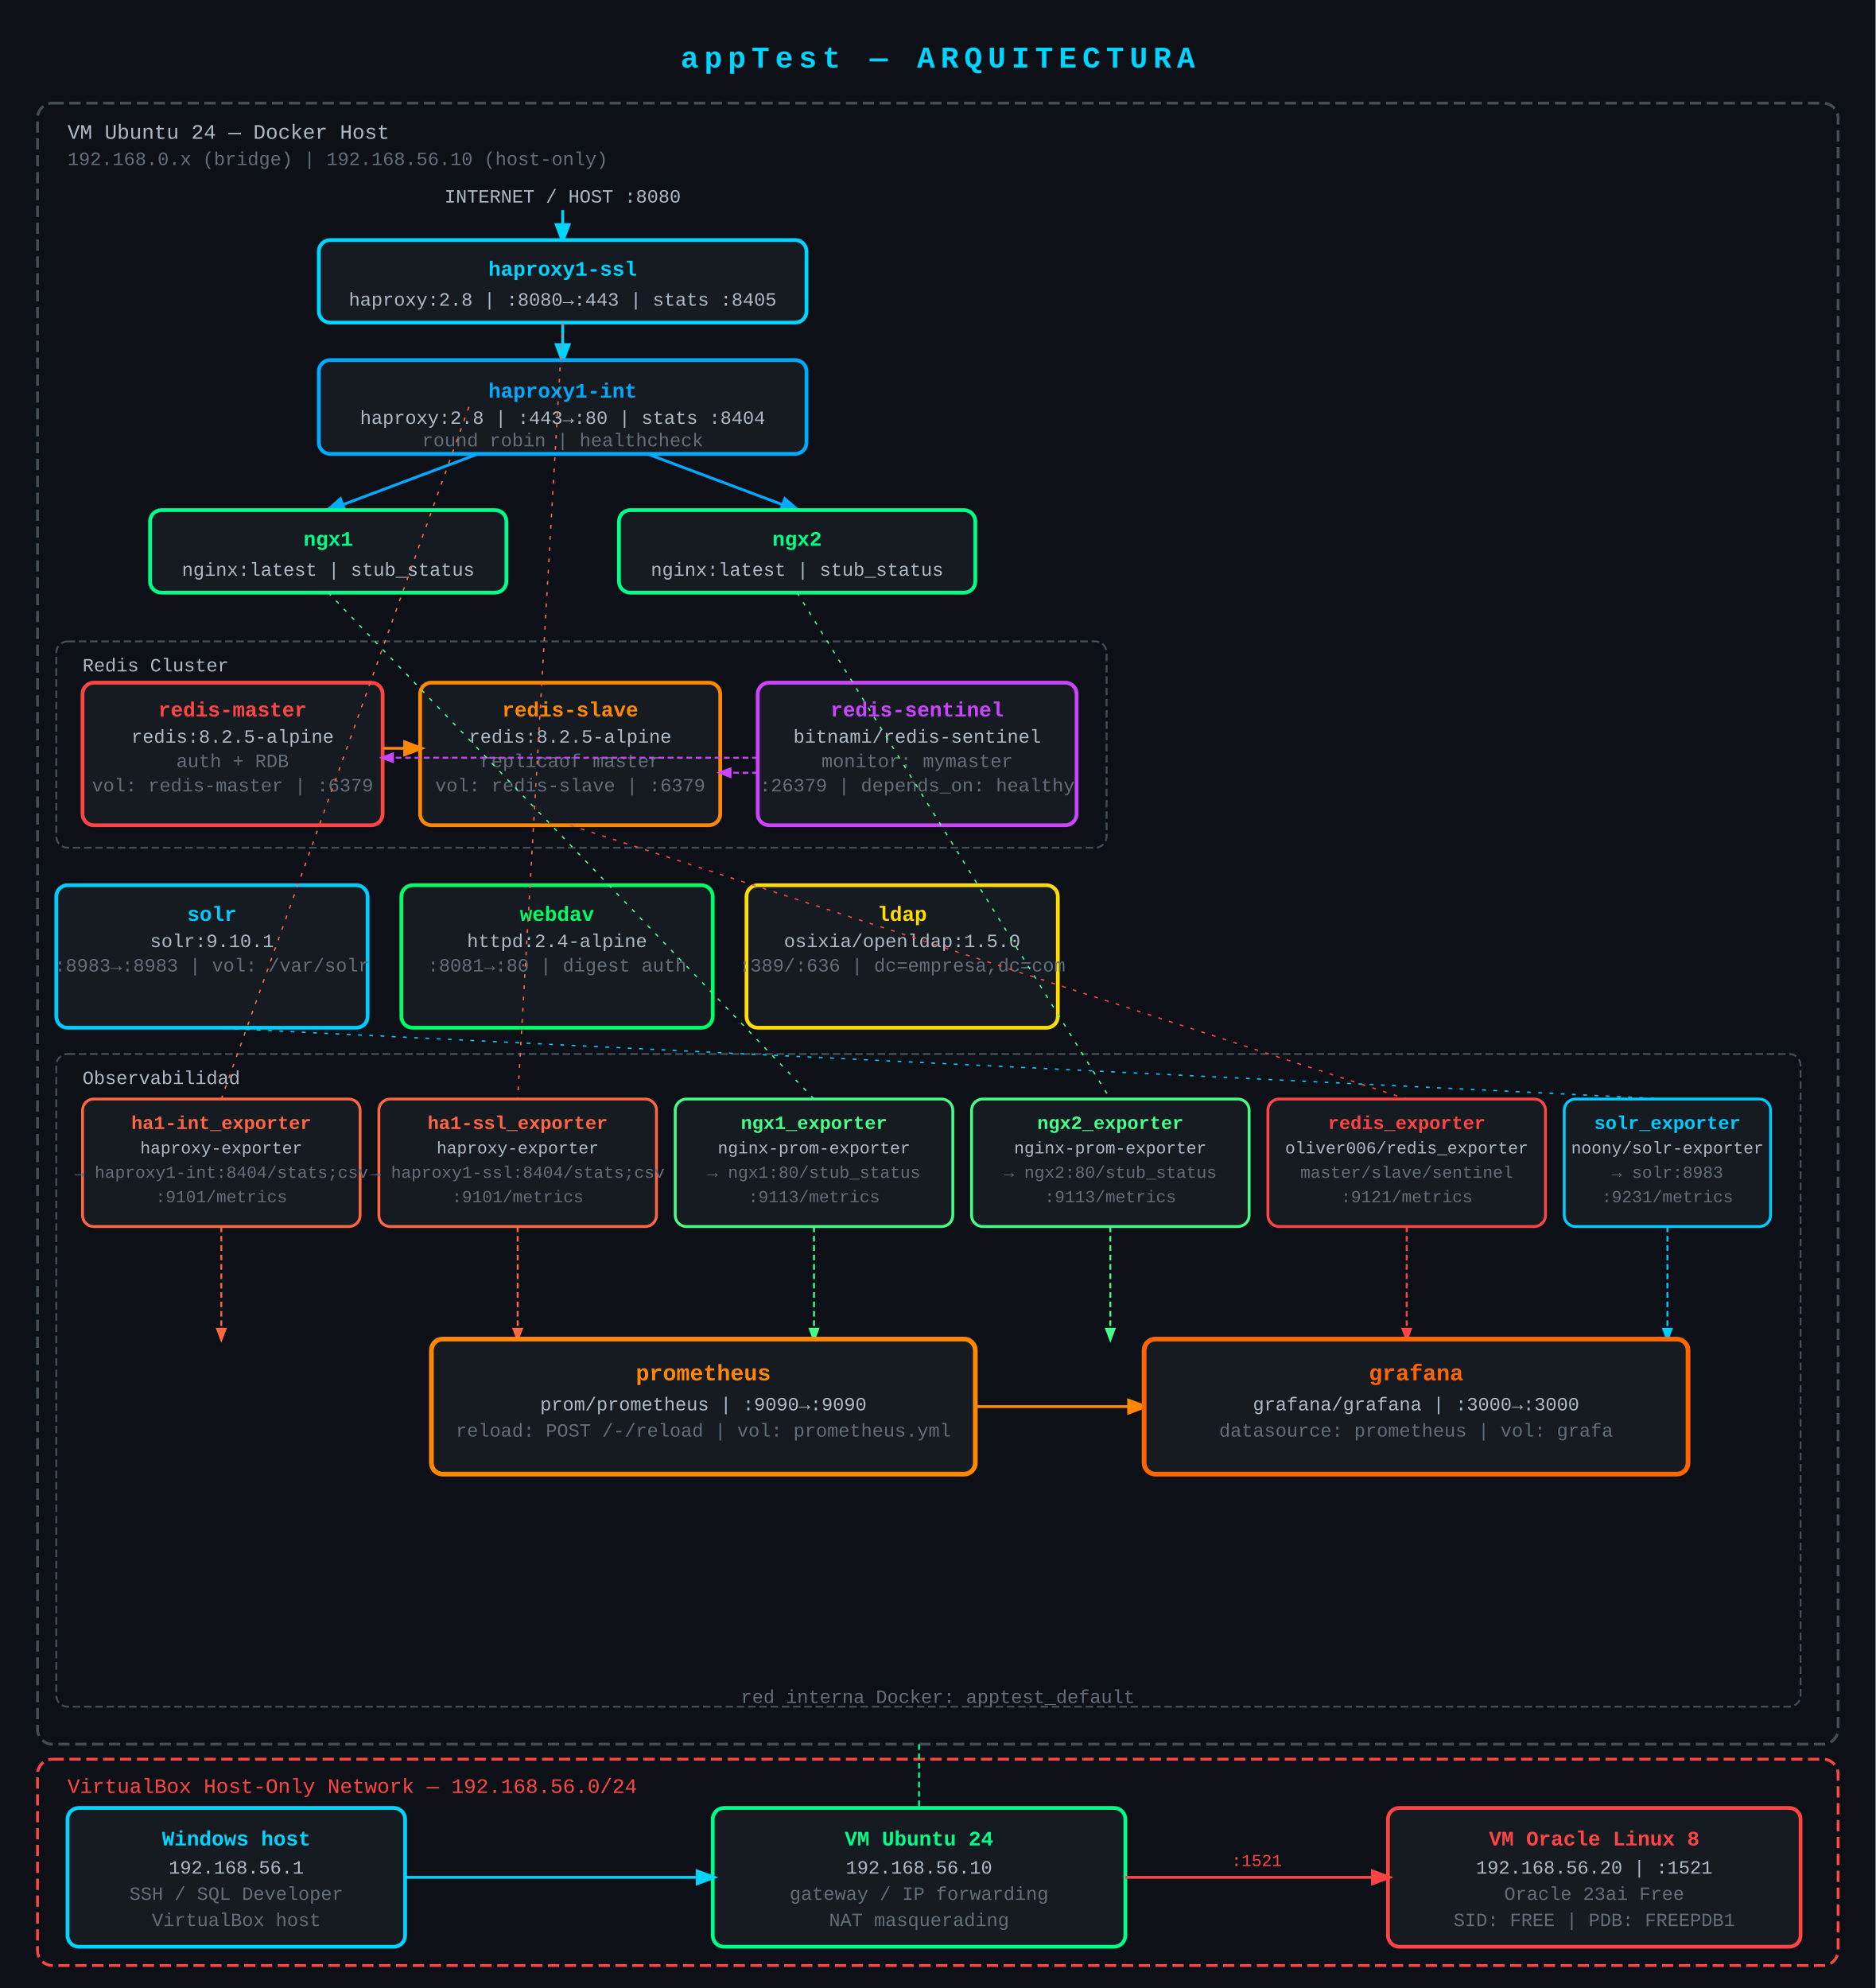
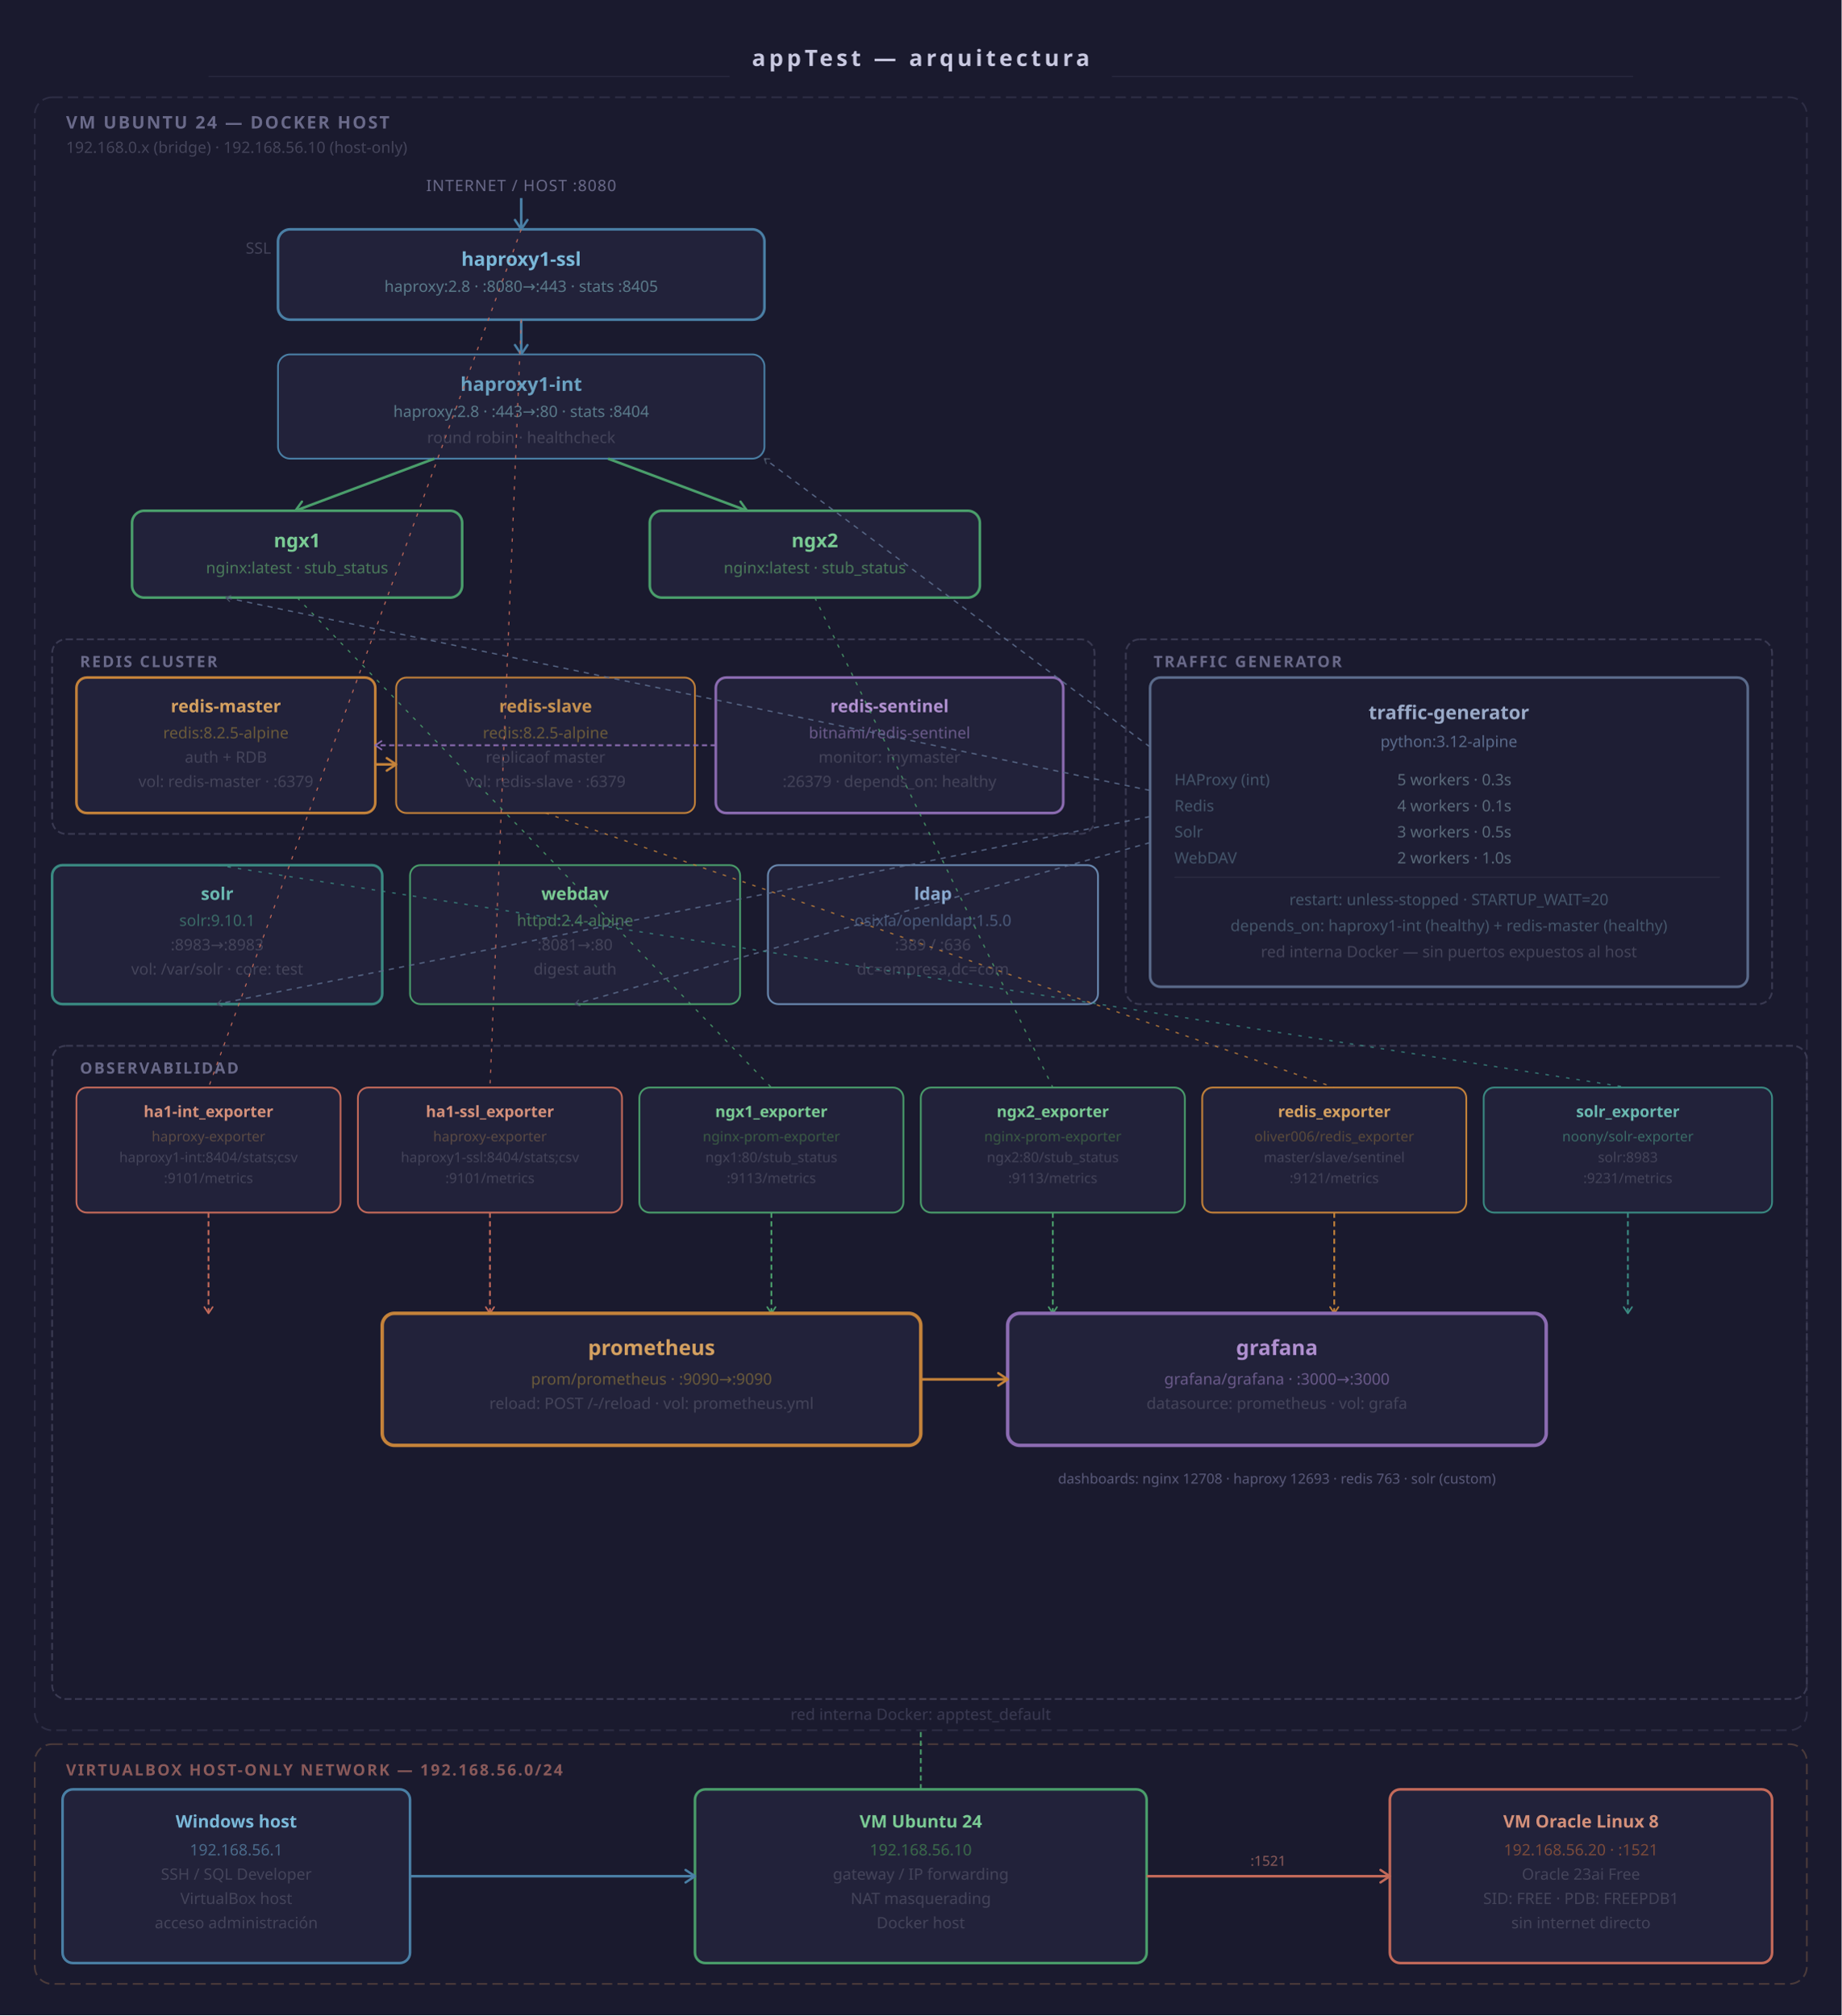
- <svg xmlns="http://www.w3.org/2000/svg" viewBox="0 0 1000 1060" font-family="'Courier New', monospace">
-   <rect width="1000" height="1060" fill="#0d1117" />
-   <text x="500" y="36" text-anchor="middle" font-size="16" font-weight="bold" fill="#00d4ff" letter-spacing="3">appTest — ARQUITECTURA</text>
-   <rect x="20" y="55" width="960" height="875" rx="8" fill="none" stroke="#444d56" stroke-width="1.5" stroke-dasharray="6,3" />
-   <text x="36" y="74" font-size="11" fill="#adbac7">VM Ubuntu 24 — Docker Host</text>
-   <text x="36" y="88" font-size="10" fill="#636e7b">192.168.0.x (bridge)  |  192.168.56.10 (host-only)</text>
-   <text x="300" y="108" text-anchor="middle" font-size="10" fill="#adbac7">INTERNET / HOST :8080</text>
-   <line x1="300" y1="112" x2="300" y2="128" stroke="#00d4ff" stroke-width="1.5" marker-end="url(#arr-cyan)" />
-   <rect x="170" y="128" width="260" height="44" rx="6" fill="#161b22" stroke="#00d4ff" stroke-width="2" />
-   <text x="300" y="147" text-anchor="middle" font-size="11" font-weight="bold" fill="#00d4ff">haproxy1-ssl</text>
-   <text x="300" y="163" text-anchor="middle" font-size="10" fill="#adbac7">haproxy:2.8  |  :8080→:443  |  stats :8405</text>
-   <line x1="300" y1="172" x2="300" y2="192" stroke="#00d4ff" stroke-width="1.5" marker-end="url(#arr-cyan)" />
-   <rect x="170" y="192" width="260" height="50" rx="6" fill="#161b22" stroke="#00aaff" stroke-width="2" />
-   <text x="300" y="212" text-anchor="middle" font-size="11" font-weight="bold" fill="#00aaff">haproxy1-int</text>
-   <text x="300" y="226" text-anchor="middle" font-size="10" fill="#adbac7">haproxy:2.8  |  :443→:80  |  stats :8404</text>
-   <text x="300" y="238" text-anchor="middle" font-size="10" fill="#636e7b">round robin  |  healthcheck</text>
-   <line x1="255" y1="242" x2="175" y2="272" stroke="#00aaff" stroke-width="1.5" marker-end="url(#arr-blue)" />
-   <line x1="345" y1="242" x2="425" y2="272" stroke="#00aaff" stroke-width="1.5" marker-end="url(#arr-blue)" />
-   <rect x="80" y="272" width="190" height="44" rx="6" fill="#161b22" stroke="#00ff88" stroke-width="2" />
-   <text x="175" y="291" text-anchor="middle" font-size="11" font-weight="bold" fill="#00ff88">ngx1</text>
-   <text x="175" y="307" text-anchor="middle" font-size="10" fill="#adbac7">nginx:latest  |  stub_status</text>
-   <rect x="330" y="272" width="190" height="44" rx="6" fill="#161b22" stroke="#00ff88" stroke-width="2" />
-   <text x="425" y="291" text-anchor="middle" font-size="11" font-weight="bold" fill="#00ff88">ngx2</text>
-   <text x="425" y="307" text-anchor="middle" font-size="10" fill="#adbac7">nginx:latest  |  stub_status</text>
-   <rect x="30" y="342" width="560" height="110" rx="6" fill="none" stroke="#444d56" stroke-width="1" stroke-dasharray="4,2" />
-   <text x="44" y="358" font-size="10" fill="#adbac7">Redis Cluster</text>
-   <rect x="44" y="364" width="160" height="76" rx="6" fill="#161b22" stroke="#ff4444" stroke-width="2" />
-   <text x="124" y="382" text-anchor="middle" font-size="11" font-weight="bold" fill="#ff4444">redis-master</text>
-   <text x="124" y="396" text-anchor="middle" font-size="10" fill="#adbac7">redis:8.2.5-alpine</text>
-   <text x="124" y="409" text-anchor="middle" font-size="10" fill="#636e7b">auth + RDB</text>
-   <text x="124" y="422" text-anchor="middle" font-size="10" fill="#636e7b">vol: redis-master  |  :6379</text>
-   <rect x="224" y="364" width="160" height="76" rx="6" fill="#161b22" stroke="#ff8800" stroke-width="2" />
-   <text x="304" y="382" text-anchor="middle" font-size="11" font-weight="bold" fill="#ff8800">redis-slave</text>
-   <text x="304" y="396" text-anchor="middle" font-size="10" fill="#adbac7">redis:8.2.5-alpine</text>
-   <text x="304" y="409" text-anchor="middle" font-size="10" fill="#636e7b">replicaof master</text>
-   <text x="304" y="422" text-anchor="middle" font-size="10" fill="#636e7b">vol: redis-slave  |  :6379</text>
-   <rect x="404" y="364" width="170" height="76" rx="6" fill="#161b22" stroke="#cc44ff" stroke-width="2" />
-   <text x="489" y="382" text-anchor="middle" font-size="11" font-weight="bold" fill="#cc44ff">redis-sentinel</text>
-   <text x="489" y="396" text-anchor="middle" font-size="10" fill="#adbac7">bitnami/redis-sentinel</text>
-   <text x="489" y="409" text-anchor="middle" font-size="10" fill="#636e7b">monitor: mymaster</text>
-   <text x="489" y="422" text-anchor="middle" font-size="10" fill="#636e7b">:26379  |  depends_on: healthy</text>
-   <line x1="404" y1="404" x2="204" y2="404" stroke="#cc44ff" stroke-width="1" stroke-dasharray="3,2" marker-end="url(#arr-purple)" />
-   <line x1="404" y1="412" x2="384" y2="412" stroke="#cc44ff" stroke-width="1" stroke-dasharray="3,2" marker-end="url(#arr-purple)" />
-   <line x1="204" y1="399" x2="224" y2="399" stroke="#ff8800" stroke-width="1.5" marker-end="url(#arr-orange)" />
-   <rect x="30" y="472" width="166" height="76" rx="6" fill="#161b22" stroke="#00ccff" stroke-width="2" />
-   <text x="113" y="491" text-anchor="middle" font-size="11" font-weight="bold" fill="#00ccff">solr</text>
-   <text x="113" y="505" text-anchor="middle" font-size="10" fill="#adbac7">solr:9.10.1</text>
-   <text x="113" y="518" text-anchor="middle" font-size="10" fill="#636e7b">:8983→:8983  |  vol: /var/solr</text>
-   <rect x="214" y="472" width="166" height="76" rx="6" fill="#161b22" stroke="#00ff66" stroke-width="2" />
-   <text x="297" y="491" text-anchor="middle" font-size="11" font-weight="bold" fill="#00ff66">webdav</text>
-   <text x="297" y="505" text-anchor="middle" font-size="10" fill="#adbac7">httpd:2.4-alpine</text>
-   <text x="297" y="518" text-anchor="middle" font-size="10" fill="#636e7b">:8081→:80  |  digest auth</text>
-   <rect x="398" y="472" width="166" height="76" rx="6" fill="#161b22" stroke="#ffdd00" stroke-width="2" />
-   <text x="481" y="491" text-anchor="middle" font-size="11" font-weight="bold" fill="#ffdd00">ldap</text>
-   <text x="481" y="505" text-anchor="middle" font-size="10" fill="#adbac7">osixia/openldap:1.5.0</text>
-   <text x="481" y="518" text-anchor="middle" font-size="10" fill="#636e7b">:389/:636  |  dc=empresa,dc=com</text>
-   <rect x="30" y="562" width="930" height="348" rx="6" fill="none" stroke="#444d56" stroke-width="1" stroke-dasharray="4,2" />
-   <text x="44" y="578" font-size="10" fill="#adbac7">Observabilidad</text>
-   <rect x="44" y="586" width="148" height="68" rx="6" fill="#161b22" stroke="#ff6644" stroke-width="1.5" />
-   <text x="118" y="602" text-anchor="middle" font-size="10" font-weight="bold" fill="#ff6644">ha1-int_exporter</text>
-   <text x="118" y="615" text-anchor="middle" font-size="9" fill="#adbac7">haproxy-exporter</text>
-   <text x="118" y="628" text-anchor="middle" font-size="9" fill="#636e7b">→ haproxy1-int:8404/stats;csv</text>
-   <text x="118" y="641" text-anchor="middle" font-size="9" fill="#636e7b">:9101/metrics</text>
-   <rect x="202" y="586" width="148" height="68" rx="6" fill="#161b22" stroke="#ff6644" stroke-width="1.5" />
-   <text x="276" y="602" text-anchor="middle" font-size="10" font-weight="bold" fill="#ff6644">ha1-ssl_exporter</text>
-   <text x="276" y="615" text-anchor="middle" font-size="9" fill="#adbac7">haproxy-exporter</text>
-   <text x="276" y="628" text-anchor="middle" font-size="9" fill="#636e7b">→ haproxy1-ssl:8404/stats;csv</text>
-   <text x="276" y="641" text-anchor="middle" font-size="9" fill="#636e7b">:9101/metrics</text>
-   <rect x="360" y="586" width="148" height="68" rx="6" fill="#161b22" stroke="#44ff88" stroke-width="1.5" />
-   <text x="434" y="602" text-anchor="middle" font-size="10" font-weight="bold" fill="#44ff88">ngx1_exporter</text>
-   <text x="434" y="615" text-anchor="middle" font-size="9" fill="#adbac7">nginx-prom-exporter</text>
-   <text x="434" y="628" text-anchor="middle" font-size="9" fill="#636e7b">→ ngx1:80/stub_status</text>
-   <text x="434" y="641" text-anchor="middle" font-size="9" fill="#636e7b">:9113/metrics</text>
-   <rect x="518" y="586" width="148" height="68" rx="6" fill="#161b22" stroke="#44ff88" stroke-width="1.5" />
-   <text x="592" y="602" text-anchor="middle" font-size="10" font-weight="bold" fill="#44ff88">ngx2_exporter</text>
-   <text x="592" y="615" text-anchor="middle" font-size="9" fill="#adbac7">nginx-prom-exporter</text>
-   <text x="592" y="628" text-anchor="middle" font-size="9" fill="#636e7b">→ ngx2:80/stub_status</text>
-   <text x="592" y="641" text-anchor="middle" font-size="9" fill="#636e7b">:9113/metrics</text>
-   <rect x="676" y="586" width="148" height="68" rx="6" fill="#161b22" stroke="#ff4444" stroke-width="1.5" />
-   <text x="750" y="602" text-anchor="middle" font-size="10" font-weight="bold" fill="#ff4444">redis_exporter</text>
-   <text x="750" y="615" text-anchor="middle" font-size="9" fill="#adbac7">oliver006/redis_exporter</text>
-   <text x="750" y="628" text-anchor="middle" font-size="9" fill="#636e7b">master/slave/sentinel</text>
-   <text x="750" y="641" text-anchor="middle" font-size="9" fill="#636e7b">:9121/metrics</text>
-   <rect x="834" y="586" width="110" height="68" rx="6" fill="#161b22" stroke="#00ccff" stroke-width="1.5" />
-   <text x="889" y="602" text-anchor="middle" font-size="10" font-weight="bold" fill="#00ccff">solr_exporter</text>
-   <text x="889" y="615" text-anchor="middle" font-size="9" fill="#adbac7">noony/solr-exporter</text>
-   <text x="889" y="628" text-anchor="middle" font-size="9" fill="#636e7b">→ solr:8983</text>
-   <text x="889" y="641" text-anchor="middle" font-size="9" fill="#636e7b">:9231/metrics</text>
-   <line x1="118" y1="654" x2="118" y2="714" stroke="#ff6644" stroke-width="1" stroke-dasharray="3,2" marker-end="url(#arr-red)" />
-   <line x1="276" y1="654" x2="276" y2="714" stroke="#ff6644" stroke-width="1" stroke-dasharray="3,2" marker-end="url(#arr-red)" />
-   <line x1="434" y1="654" x2="434" y2="714" stroke="#44ff88" stroke-width="1" stroke-dasharray="3,2" marker-end="url(#arr-green)" />
-   <line x1="592" y1="654" x2="592" y2="714" stroke="#44ff88" stroke-width="1" stroke-dasharray="3,2" marker-end="url(#arr-green)" />
-   <line x1="750" y1="654" x2="750" y2="714" stroke="#ff4444" stroke-width="1" stroke-dasharray="3,2" marker-end="url(#arr-red2)" />
-   <line x1="889" y1="654" x2="889" y2="714" stroke="#00ccff" stroke-width="1" stroke-dasharray="3,2" marker-end="url(#arr-cyan2)" />
-   <rect x="230" y="714" width="290" height="72" rx="6" fill="#161b22" stroke="#ff8800" stroke-width="2.5" />
-   <text x="375" y="736" text-anchor="middle" font-size="12" font-weight="bold" fill="#ff8800">prometheus</text>
-   <text x="375" y="752" text-anchor="middle" font-size="10" fill="#adbac7">prom/prometheus  |  :9090→:9090</text>
-   <text x="375" y="766" text-anchor="middle" font-size="10" fill="#636e7b">reload: POST /-/reload  |  vol: prometheus.yml</text>
-   <line x1="520" y1="750" x2="610" y2="750" stroke="#ff8800" stroke-width="1.5" marker-end="url(#arr-orange)" />
-   <rect x="610" y="714" width="290" height="72" rx="6" fill="#161b22" stroke="#ff6600" stroke-width="2.5" />
-   <text x="755" y="736" text-anchor="middle" font-size="12" font-weight="bold" fill="#ff6600">grafana</text>
-   <text x="755" y="752" text-anchor="middle" font-size="10" fill="#adbac7">grafana/grafana  |  :3000→:3000</text>
-   <text x="755" y="766" text-anchor="middle" font-size="10" fill="#636e7b">datasource: prometheus  |  vol: grafa</text>
-   <line x1="250" y1="217" x2="118" y2="586" stroke="#ff6644" stroke-width="0.7" stroke-dasharray="2,4" />
-   <line x1="300" y1="172" x2="276" y2="586" stroke="#ff6644" stroke-width="0.7" stroke-dasharray="2,4" />
-   <line x1="175" y1="316" x2="434" y2="586" stroke="#44ff88" stroke-width="0.7" stroke-dasharray="2,4" />
-   <line x1="425" y1="316" x2="592" y2="586" stroke="#44ff88" stroke-width="0.7" stroke-dasharray="2,4" />
-   <line x1="304" y1="440" x2="750" y2="586" stroke="#ff4444" stroke-width="0.7" stroke-dasharray="2,4" />
-   <line x1="113" y1="548" x2="889" y2="586" stroke="#00ccff" stroke-width="0.7" stroke-dasharray="2,4" />
-   <text x="500" y="908" text-anchor="middle" font-size="10" fill="#636e7b">red interna Docker: apptest_default</text>
-   <rect x="20" y="938" width="960" height="110" rx="8" fill="none" stroke="#ff4444" stroke-width="1.5" stroke-dasharray="6,3" />
-   <text x="36" y="956" font-size="11" fill="#ff4444">VirtualBox Host-Only Network — 192.168.56.0/24</text>
-   <rect x="36" y="964" width="180" height="74" rx="6" fill="#161b22" stroke="#00d4ff" stroke-width="2" />
-   <text x="126" y="984" text-anchor="middle" font-size="11" font-weight="bold" fill="#00d4ff">Windows host</text>
-   <text x="126" y="999" text-anchor="middle" font-size="10" fill="#adbac7">192.168.56.1</text>
-   <text x="126" y="1013" text-anchor="middle" font-size="10" fill="#636e7b">SSH / SQL Developer</text>
-   <text x="126" y="1027" text-anchor="middle" font-size="10" fill="#636e7b">VirtualBox host</text>
-   <rect x="380" y="964" width="220" height="74" rx="6" fill="#161b22" stroke="#00ff88" stroke-width="2" />
-   <text x="490" y="984" text-anchor="middle" font-size="11" font-weight="bold" fill="#00ff88">VM Ubuntu 24</text>
-   <text x="490" y="999" text-anchor="middle" font-size="10" fill="#adbac7">192.168.56.10</text>
-   <text x="490" y="1013" text-anchor="middle" font-size="10" fill="#636e7b">gateway / IP forwarding</text>
-   <text x="490" y="1027" text-anchor="middle" font-size="10" fill="#636e7b">NAT masquerading</text>
-   <rect x="740" y="964" width="220" height="74" rx="6" fill="#161b22" stroke="#ff4444" stroke-width="2" />
-   <text x="850" y="984" text-anchor="middle" font-size="11" font-weight="bold" fill="#ff4444">VM Oracle Linux 8</text>
-   <text x="850" y="999" text-anchor="middle" font-size="10" fill="#adbac7">192.168.56.20  |  :1521</text>
-   <text x="850" y="1013" text-anchor="middle" font-size="10" fill="#636e7b">Oracle 23ai Free</text>
-   <text x="850" y="1027" text-anchor="middle" font-size="10" fill="#636e7b">SID: FREE  |  PDB: FREEPDB1</text>
-   <line x1="216" y1="1001" x2="380" y2="1001" stroke="#00d4ff" stroke-width="1.5" marker-end="url(#arr-cyan)" />
-   <line x1="600" y1="1001" x2="740" y2="1001" stroke="#ff4444" stroke-width="1.5" marker-end="url(#arr-red2)" />
-   <text x="670" y="995" text-anchor="middle" font-size="9" fill="#ff4444">:1521</text>
-   <line x1="490" y1="930" x2="490" y2="964" stroke="#00ff88" stroke-width="1" stroke-dasharray="3,2" />
+ <svg xmlns="http://www.w3.org/2000/svg" viewBox="0 0 1060 1160" font-family="'DM Sans', 'Segoe UI', system-ui, sans-serif">
  <defs>
-     <marker id="arr-cyan" markerWidth="8" markerHeight="8" refX="6" refY="3" orient="auto">
-       <path d="M0,0 L0,6 L8,3 z" fill="#00d4ff" />
+     <marker id="a-blue" viewBox="0 0 10 10" refX="8" refY="5" markerWidth="6" markerHeight="6" orient="auto">
+       <path d="M2 1L8 5L2 9" fill="none" stroke="#4a7fa5" stroke-width="1.5" stroke-linecap="round" stroke-linejoin="round" />
    </marker>
-     <marker id="arr-cyan2" markerWidth="8" markerHeight="8" refX="6" refY="3" orient="auto">
-       <path d="M0,0 L0,6 L8,3 z" fill="#00ccff" />
+     <marker id="a-green" viewBox="0 0 10 10" refX="8" refY="5" markerWidth="6" markerHeight="6" orient="auto">
+       <path d="M2 1L8 5L2 9" fill="none" stroke="#4a9e6b" stroke-width="1.5" stroke-linecap="round" stroke-linejoin="round" />
    </marker>
-     <marker id="arr-blue" markerWidth="8" markerHeight="8" refX="6" refY="3" orient="auto">
-       <path d="M0,0 L0,6 L8,3 z" fill="#00aaff" />
+     <marker id="a-amber" viewBox="0 0 10 10" refX="8" refY="5" markerWidth="6" markerHeight="6" orient="auto">
+       <path d="M2 1L8 5L2 9" fill="none" stroke="#c4823a" stroke-width="1.5" stroke-linecap="round" stroke-linejoin="round" />
    </marker>
-     <marker id="arr-green" markerWidth="8" markerHeight="8" refX="6" refY="3" orient="auto">
-       <path d="M0,0 L0,6 L8,3 z" fill="#44ff88" />
+     <marker id="a-purple" viewBox="0 0 10 10" refX="8" refY="5" markerWidth="6" markerHeight="6" orient="auto">
+       <path d="M2 1L8 5L2 9" fill="none" stroke="#8b6bb1" stroke-width="1.5" stroke-linecap="round" stroke-linejoin="round" />
    </marker>
-     <marker id="arr-red" markerWidth="8" markerHeight="8" refX="6" refY="3" orient="auto">
-       <path d="M0,0 L0,6 L8,3 z" fill="#ff6644" />
+     <marker id="a-teal" viewBox="0 0 10 10" refX="8" refY="5" markerWidth="6" markerHeight="6" orient="auto">
+       <path d="M2 1L8 5L2 9" fill="none" stroke="#3a8a82" stroke-width="1.5" stroke-linecap="round" stroke-linejoin="round" />
    </marker>
-     <marker id="arr-red2" markerWidth="8" markerHeight="8" refX="6" refY="3" orient="auto">
-       <path d="M0,0 L0,6 L8,3 z" fill="#ff4444" />
+     <marker id="a-muted" viewBox="0 0 10 10" refX="8" refY="5" markerWidth="6" markerHeight="6" orient="auto">
+       <path d="M2 1L8 5L2 9" fill="none" stroke="#4a5568" stroke-width="1.5" stroke-linecap="round" stroke-linejoin="round" />
    </marker>
-     <marker id="arr-orange" markerWidth="8" markerHeight="8" refX="6" refY="3" orient="auto">
-       <path d="M0,0 L0,6 L8,3 z" fill="#ff8800" />
-     </marker>
-     <marker id="arr-purple" markerWidth="8" markerHeight="8" refX="6" refY="3" orient="auto">
-       <path d="M0,0 L0,6 L8,3 z" fill="#cc44ff" />
+     <marker id="a-red" viewBox="0 0 10 10" refX="8" refY="5" markerWidth="6" markerHeight="6" orient="auto">
+       <path d="M2 1L8 5L2 9" fill="none" stroke="#c46a5a" stroke-width="1.5" stroke-linecap="round" stroke-linejoin="round" />
    </marker>
  </defs>
+   <rect width="1060" height="1160" fill="#1a1a2e" />
+   <text x="530" y="38" text-anchor="middle" font-size="13" font-weight="600" fill="#c8c8e0" letter-spacing="2">appTest — arquitectura</text>
+   <line x1="120" y1="44" x2="420" y2="44" stroke="#2d2d44" stroke-width="0.5" />
+   <line x1="640" y1="44" x2="940" y2="44" stroke="#2d2d44" stroke-width="0.5" />
+   <rect x="20" y="56" width="1020" height="940" rx="10" fill="none" stroke="#2d2d44" stroke-width="1" stroke-dasharray="6 3" />
+   <text x="38" y="74" font-size="10" font-weight="600" fill="#6a6a8a" letter-spacing="1">VM UBUNTU 24 — DOCKER HOST</text>
+   <text x="38" y="88" font-size="9" fill="#44445a">192.168.0.x (bridge)  ·  192.168.56.10 (host-only)</text>
+   <text x="300" y="110" text-anchor="middle" font-size="9" fill="#6a6a8a" letter-spacing=".5">INTERNET / HOST :8080</text>
+   <line x1="300" y1="114" x2="300" y2="132" stroke="#4a7fa5" stroke-width="1.5" marker-end="url(#a-blue)" />
+   <rect x="160" y="132" width="280" height="52" rx="7" fill="#22223a" stroke="#4a7fa5" stroke-width="1.5" />
+   <text x="300" y="153" text-anchor="middle" font-size="11" font-weight="600" fill="#7ab8d8">haproxy1-ssl</text>
+   <text x="300" y="168" text-anchor="middle" font-size="9" fill="#5a7a8a">haproxy:2.8  ·  :8080→:443  ·  stats :8405</text>
+   <text x="156" y="146" text-anchor="end" font-size="9" fill="#44445a">SSL</text>
+   <line x1="300" y1="184" x2="300" y2="204" stroke="#4a7fa5" stroke-width="1.5" marker-end="url(#a-blue)" />
+   <rect x="160" y="204" width="280" height="60" rx="7" fill="#22223a" stroke="#4a7fa5" stroke-width="1" />
+   <text x="300" y="225" text-anchor="middle" font-size="11" font-weight="600" fill="#6aa0c0">haproxy1-int</text>
+   <text x="300" y="240" text-anchor="middle" font-size="9" fill="#5a7a8a">haproxy:2.8  ·  :443→:80  ·  stats :8404</text>
+   <text x="300" y="255" text-anchor="middle" font-size="9" fill="#44445a">round robin  ·  healthcheck</text>
+   <line x1="250" y1="264" x2="170" y2="294" stroke="#4a9e6b" stroke-width="1.5" marker-end="url(#a-green)" />
+   <line x1="350" y1="264" x2="430" y2="294" stroke="#4a9e6b" stroke-width="1.5" marker-end="url(#a-green)" />
+   <rect x="76" y="294" width="190" height="50" rx="7" fill="#22223a" stroke="#4a9e6b" stroke-width="1.5" />
+   <text x="171" y="315" text-anchor="middle" font-size="11" font-weight="600" fill="#7acb94">ngx1</text>
+   <text x="171" y="330" text-anchor="middle" font-size="9" fill="#4a7a5a">nginx:latest  ·  stub_status</text>
+   <rect x="374" y="294" width="190" height="50" rx="7" fill="#22223a" stroke="#4a9e6b" stroke-width="1.5" />
+   <text x="469" y="315" text-anchor="middle" font-size="11" font-weight="600" fill="#7acb94">ngx2</text>
+   <text x="469" y="330" text-anchor="middle" font-size="9" fill="#4a7a5a">nginx:latest  ·  stub_status</text>
+   <rect x="30" y="368" width="600" height="112" rx="8" fill="none" stroke="#3a3a52" stroke-width="1" stroke-dasharray="4 2" />
+   <text x="46" y="384" font-size="9" font-weight="600" fill="#6a6a8a" letter-spacing="1">REDIS CLUSTER</text>
+   <rect x="44" y="390" width="172" height="78" rx="6" fill="#22223a" stroke="#c4823a" stroke-width="1.5" />
+   <text x="130" y="410" text-anchor="middle" font-size="10" font-weight="600" fill="#d4a060">redis-master</text>
+   <text x="130" y="425" text-anchor="middle" font-size="9" fill="#6a5a3a">redis:8.2.5-alpine</text>
+   <text x="130" y="439" text-anchor="middle" font-size="9" fill="#44445a">auth + RDB</text>
+   <text x="130" y="453" text-anchor="middle" font-size="9" fill="#44445a">vol: redis-master  ·  :6379</text>
+   <rect x="228" y="390" width="172" height="78" rx="6" fill="#22223a" stroke="#c4823a" stroke-width="1" />
+   <text x="314" y="410" text-anchor="middle" font-size="10" font-weight="600" fill="#c49050">redis-slave</text>
+   <text x="314" y="425" text-anchor="middle" font-size="9" fill="#6a5a3a">redis:8.2.5-alpine</text>
+   <text x="314" y="439" text-anchor="middle" font-size="9" fill="#44445a">replicaof master</text>
+   <text x="314" y="453" text-anchor="middle" font-size="9" fill="#44445a">vol: redis-slave  ·  :6379</text>
+   <rect x="412" y="390" width="200" height="78" rx="6" fill="#22223a" stroke="#8b6bb1" stroke-width="1.5" />
+   <text x="512" y="410" text-anchor="middle" font-size="10" font-weight="600" fill="#b090d0">redis-sentinel</text>
+   <text x="512" y="425" text-anchor="middle" font-size="9" fill="#6a5a8a">bitnami/redis-sentinel</text>
+   <text x="512" y="439" text-anchor="middle" font-size="9" fill="#44445a">monitor: mymaster</text>
+   <text x="512" y="453" text-anchor="middle" font-size="9" fill="#44445a">:26379  ·  depends_on: healthy</text>
+   <path d="M412 429 L216 429" fill="none" stroke="#8b6bb1" stroke-width="1" stroke-dasharray="3 2" marker-end="url(#a-purple)" />
+   <path d="M216 440 L228 440" fill="none" stroke="#c4823a" stroke-width="1.5" marker-end="url(#a-amber)" />
+   <rect x="30" y="498" width="190" height="80" rx="6" fill="#22223a" stroke="#3a8a82" stroke-width="1.5" />
+   <text x="125" y="518" text-anchor="middle" font-size="10" font-weight="600" fill="#6ab8b0">solr</text>
+   <text x="125" y="533" text-anchor="middle" font-size="9" fill="#3a6a66">solr:9.10.1</text>
+   <text x="125" y="547" text-anchor="middle" font-size="9" fill="#44445a">:8983→:8983</text>
+   <text x="125" y="561" text-anchor="middle" font-size="9" fill="#44445a">vol: /var/solr  ·  core: test</text>
+   <rect x="236" y="498" width="190" height="80" rx="6" fill="#22223a" stroke="#4a9e6b" stroke-width="1" />
+   <text x="331" y="518" text-anchor="middle" font-size="10" font-weight="600" fill="#7acb94">webdav</text>
+   <text x="331" y="533" text-anchor="middle" font-size="9" fill="#4a7a5a">httpd:2.4-alpine</text>
+   <text x="331" y="547" text-anchor="middle" font-size="9" fill="#44445a">:8081→:80</text>
+   <text x="331" y="561" text-anchor="middle" font-size="9" fill="#44445a">digest auth</text>
+   <rect x="442" y="498" width="190" height="80" rx="6" fill="#22223a" stroke="#6a8ab1" stroke-width="1" />
+   <text x="537" y="518" text-anchor="middle" font-size="10" font-weight="600" fill="#8aaad0">ldap</text>
+   <text x="537" y="533" text-anchor="middle" font-size="9" fill="#4a5a7a">osixia/openldap:1.5.0</text>
+   <text x="537" y="547" text-anchor="middle" font-size="9" fill="#44445a">:389 / :636</text>
+   <text x="537" y="561" text-anchor="middle" font-size="9" fill="#44445a">dc=empresa,dc=com</text>
+   <rect x="648" y="368" width="372" height="210" rx="8" fill="none" stroke="#3a3a52" stroke-width="1" stroke-dasharray="4 2" />
+   <text x="664" y="384" font-size="9" font-weight="600" fill="#6a6a8a" letter-spacing="1">TRAFFIC GENERATOR</text>
+   <rect x="662" y="390" width="344" height="178" rx="6" fill="#1e1e34" stroke="#5a6a8a" stroke-width="1.5" />
+   <text x="834" y="414" text-anchor="middle" font-size="11" font-weight="600" fill="#9aaac8">traffic-generator</text>
+   <text x="834" y="430" text-anchor="middle" font-size="9" fill="#5a6a8a">python:3.12-alpine</text>
+   <text x="676" y="452" font-size="9" fill="#44556a">HAProxy (int)</text>
+   <text x="870" y="452" text-anchor="end" font-size="9" fill="#5a6a7a">5 workers · 0.3s</text>
+   <text x="676" y="467" font-size="9" fill="#44556a">Redis</text>
+   <text x="870" y="467" text-anchor="end" font-size="9" fill="#5a6a7a">4 workers · 0.1s</text>
+   <text x="676" y="482" font-size="9" fill="#44556a">Solr</text>
+   <text x="870" y="482" text-anchor="end" font-size="9" fill="#5a6a7a">3 workers · 0.5s</text>
+   <text x="676" y="497" font-size="9" fill="#44556a">WebDAV</text>
+   <text x="870" y="497" text-anchor="end" font-size="9" fill="#5a6a7a">2 workers · 1.0s</text>
+   <line x1="676" y1="505" x2="990" y2="505" stroke="#2d2d44" stroke-width="0.5" />
+   <text x="834" y="521" text-anchor="middle" font-size="9" fill="#44556a">restart: unless-stopped  ·  STARTUP_WAIT=20</text>
+   <text x="834" y="536" text-anchor="middle" font-size="9" fill="#44556a">depends_on: haproxy1-int (healthy) + redis-master (healthy)</text>
+   <text x="834" y="551" text-anchor="middle" font-size="9" fill="#44445a">red interna Docker — sin puertos expuestos al host</text>
+   <path d="M662 430 L440 264" fill="none" stroke="#5a6a8a" stroke-width="0.7" stroke-dasharray="3 3" marker-end="url(#a-muted)" />
+   <path d="M662 455 L130 344" fill="none" stroke="#5a6a8a" stroke-width="0.7" stroke-dasharray="3 3" marker-end="url(#a-muted)" />
+   <path d="M662 470 L125 578" fill="none" stroke="#5a6a8a" stroke-width="0.7" stroke-dasharray="3 3" marker-end="url(#a-muted)" />
+   <path d="M662 485 L331 578" fill="none" stroke="#5a6a8a" stroke-width="0.7" stroke-dasharray="3 3" marker-end="url(#a-muted)" />
+   <rect x="30" y="602" width="1010" height="376" rx="8" fill="none" stroke="#3a3a52" stroke-width="1" stroke-dasharray="4 2" />
+   <text x="46" y="618" font-size="9" font-weight="600" fill="#6a6a8a" letter-spacing="1">OBSERVABILIDAD</text>
+   <rect x="44" y="626" width="152" height="72" rx="6" fill="#22223a" stroke="#c46a5a" stroke-width="1" />
+   <text x="120" y="643" text-anchor="middle" font-size="9" font-weight="600" fill="#d4907a">ha1-int_exporter</text>
+   <text x="120" y="657" text-anchor="middle" font-size="8" fill="#5a4a44">haproxy-exporter</text>
+   <text x="120" y="669" text-anchor="middle" font-size="8" fill="#44445a">haproxy1-int:8404/stats;csv</text>
+   <text x="120" y="681" text-anchor="middle" font-size="8" fill="#44445a">:9101/metrics</text>
+   <rect x="206" y="626" width="152" height="72" rx="6" fill="#22223a" stroke="#c46a5a" stroke-width="1" />
+   <text x="282" y="643" text-anchor="middle" font-size="9" font-weight="600" fill="#d4907a">ha1-ssl_exporter</text>
+   <text x="282" y="657" text-anchor="middle" font-size="8" fill="#5a4a44">haproxy-exporter</text>
+   <text x="282" y="669" text-anchor="middle" font-size="8" fill="#44445a">haproxy1-ssl:8404/stats;csv</text>
+   <text x="282" y="681" text-anchor="middle" font-size="8" fill="#44445a">:9101/metrics</text>
+   <rect x="368" y="626" width="152" height="72" rx="6" fill="#22223a" stroke="#4a9e6b" stroke-width="1" />
+   <text x="444" y="643" text-anchor="middle" font-size="9" font-weight="600" fill="#7acb94">ngx1_exporter</text>
+   <text x="444" y="657" text-anchor="middle" font-size="8" fill="#3a5a44">nginx-prom-exporter</text>
+   <text x="444" y="669" text-anchor="middle" font-size="8" fill="#44445a">ngx1:80/stub_status</text>
+   <text x="444" y="681" text-anchor="middle" font-size="8" fill="#44445a">:9113/metrics</text>
+   <rect x="530" y="626" width="152" height="72" rx="6" fill="#22223a" stroke="#4a9e6b" stroke-width="1" />
+   <text x="606" y="643" text-anchor="middle" font-size="9" font-weight="600" fill="#7acb94">ngx2_exporter</text>
+   <text x="606" y="657" text-anchor="middle" font-size="8" fill="#3a5a44">nginx-prom-exporter</text>
+   <text x="606" y="669" text-anchor="middle" font-size="8" fill="#44445a">ngx2:80/stub_status</text>
+   <text x="606" y="681" text-anchor="middle" font-size="8" fill="#44445a">:9113/metrics</text>
+   <rect x="692" y="626" width="152" height="72" rx="6" fill="#22223a" stroke="#c4823a" stroke-width="1" />
+   <text x="768" y="643" text-anchor="middle" font-size="9" font-weight="600" fill="#d4a060">redis_exporter</text>
+   <text x="768" y="657" text-anchor="middle" font-size="8" fill="#5a4a3a">oliver006/redis_exporter</text>
+   <text x="768" y="669" text-anchor="middle" font-size="8" fill="#44445a">master/slave/sentinel</text>
+   <text x="768" y="681" text-anchor="middle" font-size="8" fill="#44445a">:9121/metrics</text>
+   <rect x="854" y="626" width="166" height="72" rx="6" fill="#22223a" stroke="#3a8a82" stroke-width="1" />
+   <text x="937" y="643" text-anchor="middle" font-size="9" font-weight="600" fill="#6ab8b0">solr_exporter</text>
+   <text x="937" y="657" text-anchor="middle" font-size="8" fill="#3a6a66">noony/solr-exporter</text>
+   <text x="937" y="669" text-anchor="middle" font-size="8" fill="#44445a">solr:8983</text>
+   <text x="937" y="681" text-anchor="middle" font-size="8" fill="#44445a">:9231/metrics</text>
+   <line x1="120" y1="698" x2="120" y2="756" stroke="#c46a5a" stroke-width="1" stroke-dasharray="3 2" marker-end="url(#a-red)" />
+   <line x1="282" y1="698" x2="282" y2="756" stroke="#c46a5a" stroke-width="1" stroke-dasharray="3 2" marker-end="url(#a-red)" />
+   <line x1="444" y1="698" x2="444" y2="756" stroke="#4a9e6b" stroke-width="1" stroke-dasharray="3 2" marker-end="url(#a-green)" />
+   <line x1="606" y1="698" x2="606" y2="756" stroke="#4a9e6b" stroke-width="1" stroke-dasharray="3 2" marker-end="url(#a-green)" />
+   <line x1="768" y1="698" x2="768" y2="756" stroke="#c4823a" stroke-width="1" stroke-dasharray="3 2" marker-end="url(#a-amber)" />
+   <line x1="937" y1="698" x2="937" y2="756" stroke="#3a8a82" stroke-width="1" stroke-dasharray="3 2" marker-end="url(#a-teal)" />
+   <rect x="220" y="756" width="310" height="76" rx="7" fill="#22223a" stroke="#c4823a" stroke-width="2" />
+   <text x="375" y="780" text-anchor="middle" font-size="12" font-weight="600" fill="#d4a060">prometheus</text>
+   <text x="375" y="797" text-anchor="middle" font-size="9" fill="#6a5a3a">prom/prometheus  ·  :9090→:9090</text>
+   <text x="375" y="811" text-anchor="middle" font-size="9" fill="#44445a">reload: POST /-/reload  ·  vol: prometheus.yml</text>
+   <rect x="580" y="756" width="310" height="76" rx="7" fill="#22223a" stroke="#8b6bb1" stroke-width="2" />
+   <text x="735" y="780" text-anchor="middle" font-size="12" font-weight="600" fill="#b090d0">grafana</text>
+   <text x="735" y="797" text-anchor="middle" font-size="9" fill="#6a5a8a">grafana/grafana  ·  :3000→:3000</text>
+   <text x="735" y="811" text-anchor="middle" font-size="9" fill="#44445a">datasource: prometheus  ·  vol: grafa</text>
+   <line x1="530" y1="794" x2="580" y2="794" stroke="#c4823a" stroke-width="1.5" marker-end="url(#a-amber)" />
+   <text x="735" y="854" text-anchor="middle" font-size="8" fill="#5a5a7a">dashboards: nginx 12708 · haproxy 12693 · redis 763 · solr (custom)</text>
+   <path d="M300 184 L282 626" fill="none" stroke="#c46a5a" stroke-width="0.6" stroke-dasharray="2 4" />
+   <path d="M300 132 L120 626" fill="none" stroke="#c46a5a" stroke-width="0.6" stroke-dasharray="2 4" />
+   <path d="M171 344 L444 626" fill="none" stroke="#4a9e6b" stroke-width="0.6" stroke-dasharray="2 4" />
+   <path d="M469 344 L606 626" fill="none" stroke="#4a9e6b" stroke-width="0.6" stroke-dasharray="2 4" />
+   <path d="M314 468 L768 626" fill="none" stroke="#c4823a" stroke-width="0.6" stroke-dasharray="2 4" />
+   <path d="M125 498 L937 626" fill="none" stroke="#3a8a82" stroke-width="0.6" stroke-dasharray="2 4" />
+   <text x="530" y="990" text-anchor="middle" font-size="9" fill="#3a3a52">red interna Docker: apptest_default</text>
+   <rect x="20" y="1004" width="1020" height="138" rx="10" fill="none" stroke="#4a3a3a" stroke-width="1" stroke-dasharray="6 3" />
+   <text x="38" y="1022" font-size="9" font-weight="600" fill="#8a5a5a" letter-spacing="1">VIRTUALBOX HOST-ONLY NETWORK — 192.168.56.0/24</text>
+   <rect x="36" y="1030" width="200" height="100" rx="6" fill="#22223a" stroke="#4a7fa5" stroke-width="1.5" />
+   <text x="136" y="1052" text-anchor="middle" font-size="10" font-weight="600" fill="#7ab8d8">Windows host</text>
+   <text x="136" y="1068" text-anchor="middle" font-size="9" fill="#4a6a8a">192.168.56.1</text>
+   <text x="136" y="1082" text-anchor="middle" font-size="9" fill="#44445a">SSH / SQL Developer</text>
+   <text x="136" y="1096" text-anchor="middle" font-size="9" fill="#44445a">VirtualBox host</text>
+   <text x="136" y="1110" text-anchor="middle" font-size="9" fill="#44445a">acceso administración</text>
+   <rect x="400" y="1030" width="260" height="100" rx="6" fill="#22223a" stroke="#4a9e6b" stroke-width="1.5" />
+   <text x="530" y="1052" text-anchor="middle" font-size="10" font-weight="600" fill="#7acb94">VM Ubuntu 24</text>
+   <text x="530" y="1068" text-anchor="middle" font-size="9" fill="#3a6a4a">192.168.56.10</text>
+   <text x="530" y="1082" text-anchor="middle" font-size="9" fill="#44445a">gateway / IP forwarding</text>
+   <text x="530" y="1096" text-anchor="middle" font-size="9" fill="#44445a">NAT masquerading</text>
+   <text x="530" y="1110" text-anchor="middle" font-size="9" fill="#44445a">Docker host</text>
+   <rect x="800" y="1030" width="220" height="100" rx="6" fill="#22223a" stroke="#c46a5a" stroke-width="1.5" />
+   <text x="910" y="1052" text-anchor="middle" font-size="10" font-weight="600" fill="#d4907a">VM Oracle Linux 8</text>
+   <text x="910" y="1068" text-anchor="middle" font-size="9" fill="#7a4a3a">192.168.56.20  ·  :1521</text>
+   <text x="910" y="1082" text-anchor="middle" font-size="9" fill="#44445a">Oracle 23ai Free</text>
+   <text x="910" y="1096" text-anchor="middle" font-size="9" fill="#44445a">SID: FREE  ·  PDB: FREEPDB1</text>
+   <text x="910" y="1110" text-anchor="middle" font-size="9" fill="#44445a">sin internet directo</text>
+   <line x1="236" y1="1080" x2="400" y2="1080" stroke="#4a7fa5" stroke-width="1.5" marker-end="url(#a-blue)" />
+   <line x1="660" y1="1080" x2="800" y2="1080" stroke="#c46a5a" stroke-width="1.5" marker-end="url(#a-red)" />
+   <text x="730" y="1074" text-anchor="middle" font-size="8" fill="#8a5a5a">:1521</text>
+   <line x1="530" y1="1030" x2="530" y2="996" stroke="#4a9e6b" stroke-width="1" stroke-dasharray="3 2" />
</svg>
